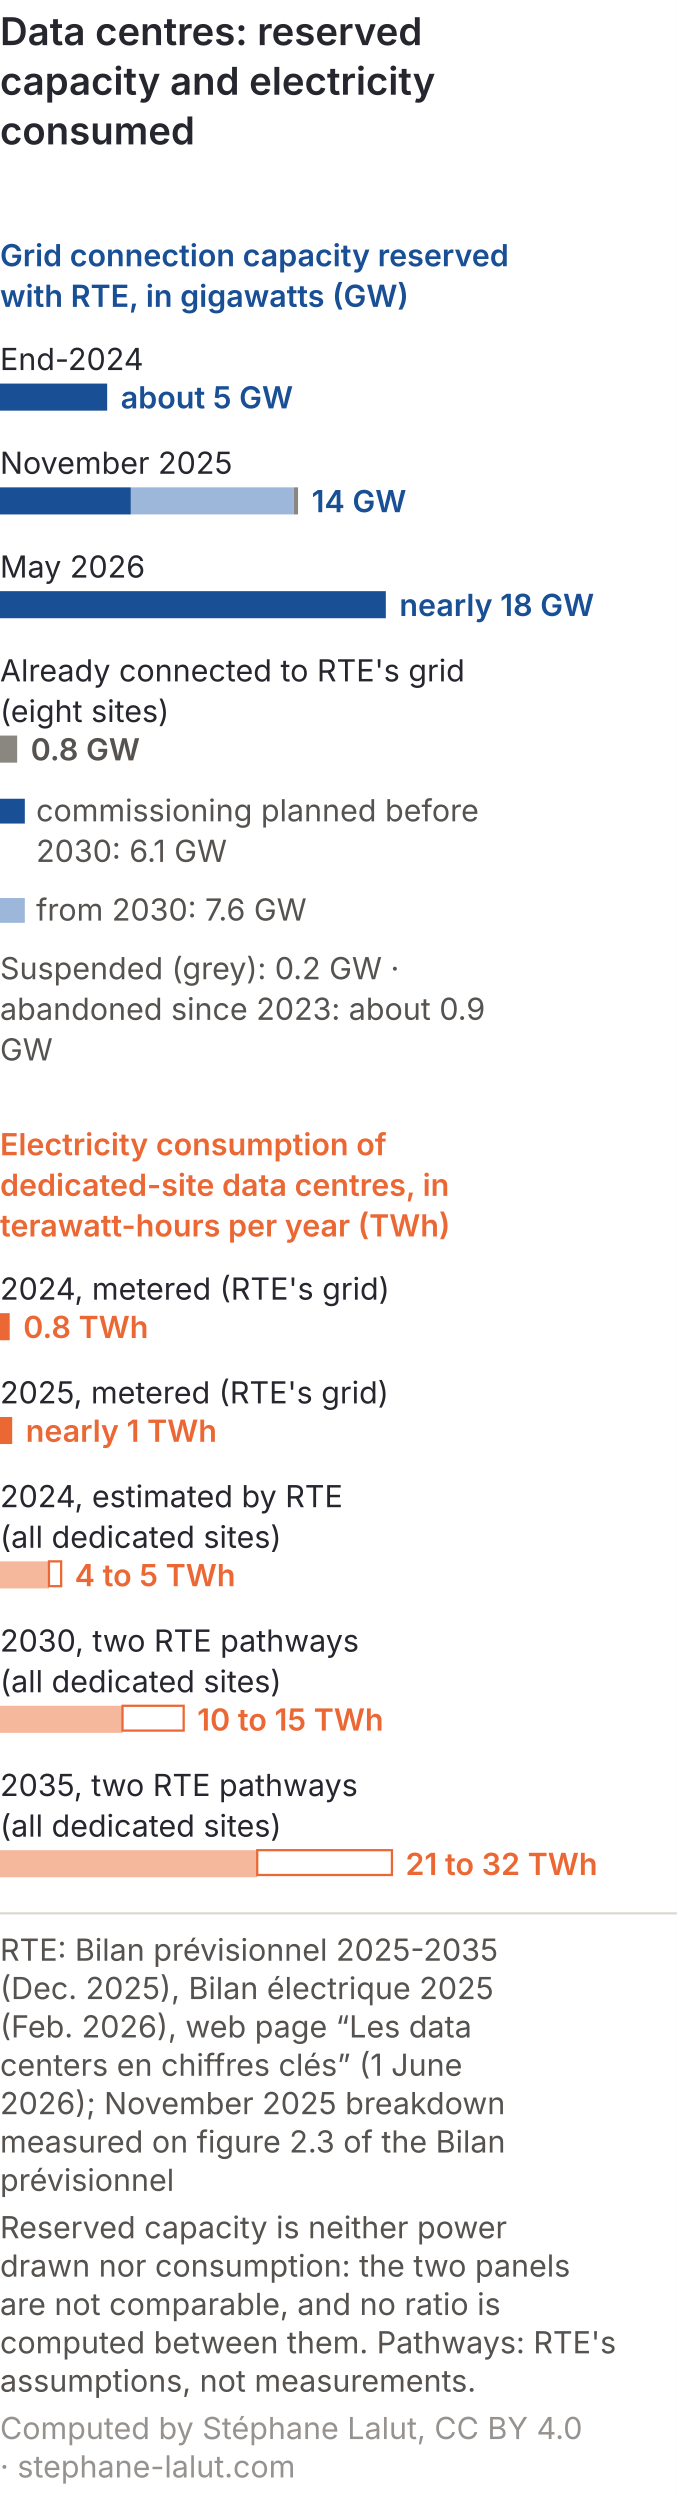
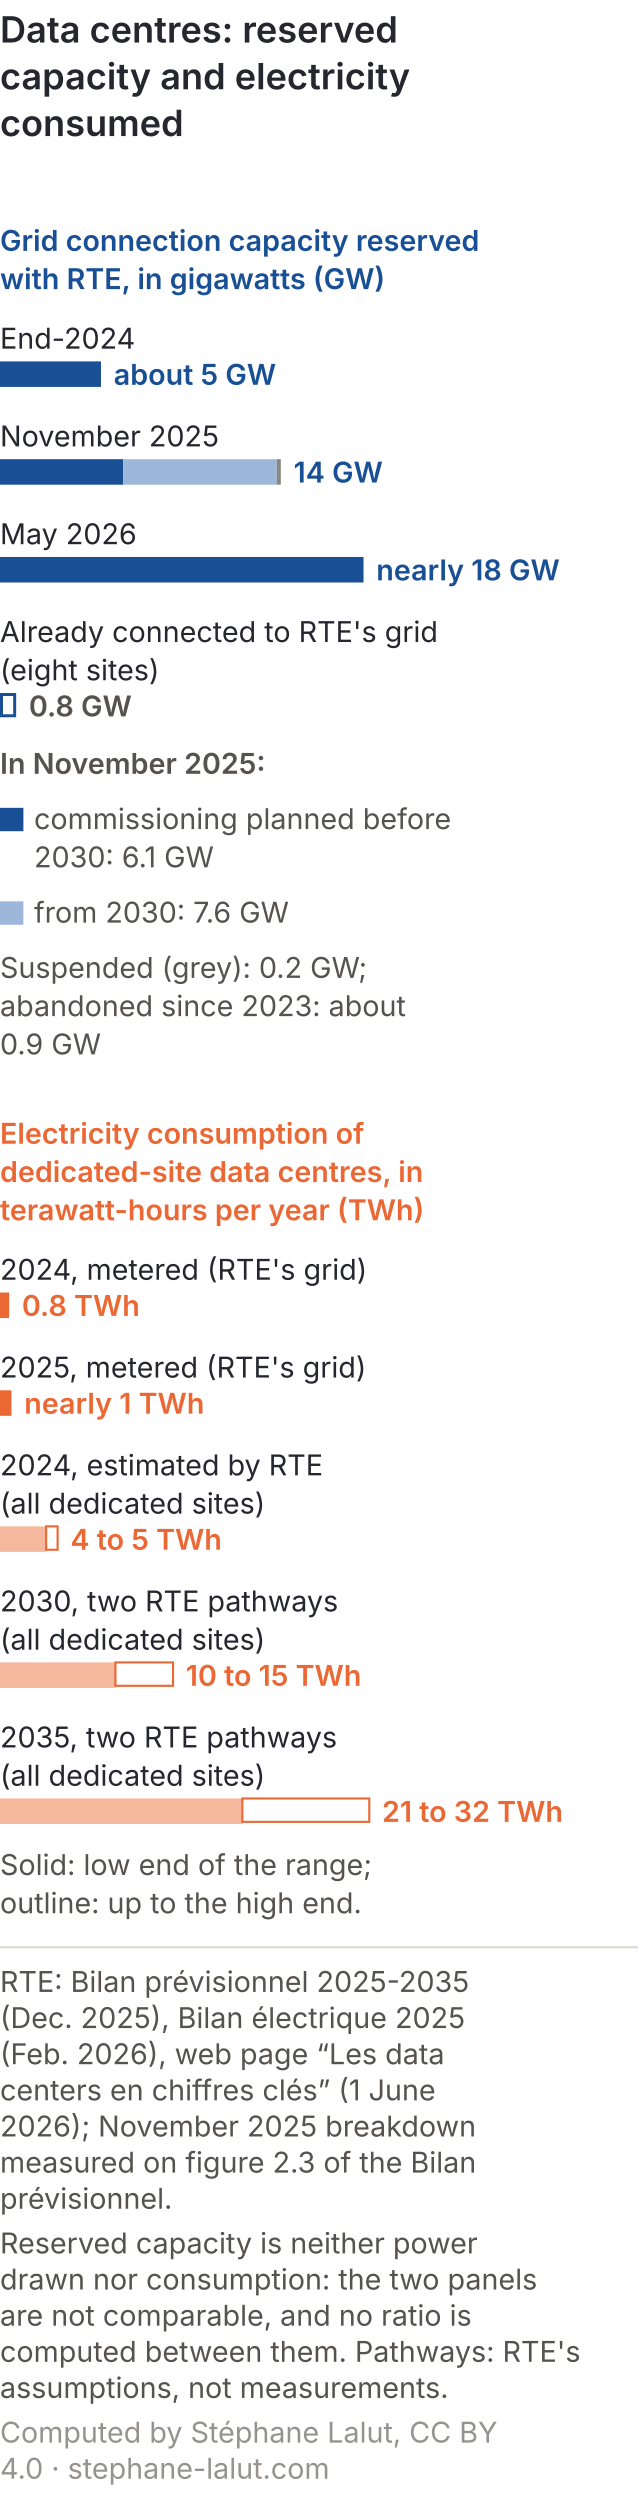
- <svg xmlns="http://www.w3.org/2000/svg" viewBox="0 0 300 1108" role="img" font-variant-numeric="tabular-nums" aria-labelledby="dtcm-t dtcm-d" font-family="Inter, 'Helvetica Neue', Arial, sans-serif">
-   <rect width="300" height="1108" fill="#ffffff" />
+ <svg xmlns="http://www.w3.org/2000/svg" viewBox="0 0 300 1176" role="img" font-variant-numeric="tabular-nums" aria-labelledby="dtcm-t dtcm-d" font-family="Inter, 'Helvetica Neue', Arial, sans-serif">
+   <rect width="300" height="1176" fill="#ffffff" />
  <text x="0" y="20" font-size="17" font-weight="600" fill="#26262f">Data centres: reserved</text>
  <text x="0" y="42" font-size="17" font-weight="600" fill="#26262f">capacity and electricity</text>
  <text x="0" y="64" font-size="17" font-weight="600" fill="#26262f">consumed</text>
  <text x="0" y="118" font-size="13.5" font-weight="600" fill="#184f95">Grid connection capacity reserved</text>
  <text x="0" y="136" font-size="13.5" font-weight="600" fill="#184f95">with RTE, in gigawatts (GW)</text>
  <text x="0" y="164" font-size="13.5" fill="#26262f">End-2024</text>
  <rect x="0.0" y="170.0" width="47.5" height="12" fill="#184f95" />
-   <text x="53.5" y="181" font-size="13.5" font-weight="600" fill="#184f95">about 5 GW</text>
+   <text x="53.5" y="181" font-size="13.5" font-weight="600" fill="#184f95">about 5 GW</text>
  <text x="0" y="210" font-size="13.5" fill="#26262f">November 2025</text>
  <rect x="0.0" y="216.0" width="58.0" height="12" fill="#184f95" />
  <rect x="58.0" y="216.0" width="72.2" height="12" fill="#9db7da" />
  <rect x="130.2" y="216.0" width="1.9" height="12" fill="#8a8781" />
-   <text x="138.1" y="227" font-size="13.5" font-weight="600" fill="#184f95">14 GW</text>
+   <text x="138.1" y="227" font-size="13.5" font-weight="600" fill="#184f95">14 GW</text>
  <text x="0" y="256" font-size="13.5" fill="#26262f">May 2026</text>
  <rect x="0.0" y="262.0" width="171.0" height="12" fill="#184f95" />
-   <text x="177.0" y="273" font-size="13.5" font-weight="600" fill="#184f95">nearly 18 GW</text>
+   <text x="177.0" y="273" font-size="13.5" font-weight="600" fill="#184f95">nearly 18 GW</text>
  <text x="0" y="302" font-size="13.5" fill="#26262f">Already connected to RTE's grid</text>
  <text x="0" y="320" font-size="13.5" fill="#26262f">(eight sites)</text>
-   <rect x="0.0" y="326.0" width="7.6" height="12" fill="#8a8781" />
-   <text x="13.6" y="337" font-size="13.5" font-weight="600" fill="#55524f">0.8 GW</text>
-   <rect x="0" y="354" width="11" height="11" fill="#184f95" />
-   <text x="16" y="364" font-size="13.5" fill="#55524f">commissioning planned before</text>
-   <text x="16" y="382" font-size="13.5" fill="#55524f">2030: 6.1 GW</text>
-   <rect x="0" y="398" width="11" height="11" fill="#9db7da" />
-   <text x="16" y="408" font-size="13.5" fill="#55524f">from 2030: 7.6 GW</text>
-   <text x="0" y="434" font-size="13.5" fill="#55524f">Suspended (grey): 0.2 GW ·</text>
-   <text x="0" y="452" font-size="13.5" fill="#55524f">abandoned since 2023: about 0.9</text>
-   <text x="0" y="470" font-size="13.5" fill="#55524f">GW</text>
-   <text x="0" y="512" font-size="13.5" font-weight="600" fill="#eb6834">Electricity consumption of</text>
-   <text x="0" y="530" font-size="13.5" font-weight="600" fill="#eb6834">dedicated-site data centres, in</text>
-   <text x="0" y="548" font-size="13.5" font-weight="600" fill="#eb6834">terawatt-hours per year (TWh)</text>
-   <text x="0" y="576" font-size="13.5" fill="#26262f">2024, metered (RTE's grid)</text>
-   <rect x="0.0" y="582.0" width="4.3" height="12" fill="#eb6834" />
-   <text x="10.3" y="593" font-size="13.5" font-weight="600" fill="#eb6834">0.8 TWh</text>
-   <text x="0" y="622" font-size="13.5" fill="#26262f">2025, metered (RTE's grid)</text>
-   <rect x="0.0" y="628.0" width="5.4" height="12" fill="#eb6834" />
-   <text x="11.4" y="639" font-size="13.5" font-weight="600" fill="#eb6834">nearly 1 TWh</text>
-   <text x="0" y="668" font-size="13.5" fill="#26262f">2024, estimated by RTE</text>
-   <text x="0" y="686" font-size="13.5" fill="#26262f">(all dedicated sites)</text>
-   <rect x="0.0" y="692.0" width="21.7" height="12" fill="#f5b89c" />
-   <rect x="21.7" y="692" width="5.4" height="11" fill="#ffffff" stroke="#eb6834" stroke-width="1" />
-   <text x="33.1" y="703" font-size="13.5" font-weight="600" fill="#eb6834">4 to 5 TWh</text>
-   <text x="0" y="732" font-size="13.5" fill="#26262f">2030, two RTE pathways</text>
-   <text x="0" y="750" font-size="13.5" fill="#26262f">(all dedicated sites)</text>
-   <rect x="0.0" y="756.0" width="54.3" height="12" fill="#f5b89c" />
-   <rect x="54.3" y="756" width="27.1" height="11" fill="#ffffff" stroke="#eb6834" stroke-width="1" />
-   <text x="87.4" y="767" font-size="13.5" font-weight="600" fill="#eb6834">10 to 15 TWh</text>
-   <text x="0" y="796" font-size="13.5" fill="#26262f">2035, two RTE pathways</text>
-   <text x="0" y="814" font-size="13.5" fill="#26262f">(all dedicated sites)</text>
-   <rect x="0.0" y="820.0" width="114.0" height="12" fill="#f5b89c" />
-   <rect x="114.0" y="820" width="59.7" height="11" fill="#ffffff" stroke="#eb6834" stroke-width="1" />
-   <text x="179.7" y="831" font-size="13.5" font-weight="600" fill="#eb6834">21 to 32 TWh</text>
-   <line x1="0" y1="848.0" x2="300" y2="848.0" stroke="#dcd8d3" />
-   <text class="pied-source" x="0" y="869.0" font-size="13.5" fill="#55524f">RTE: Bilan prévisionnel 2025-2035</text>
-   <text class="pied-source" x="0" y="886.0" font-size="13.5" fill="#55524f">(Dec. 2025), Bilan électrique 2025</text>
-   <text class="pied-source" x="0" y="903.0" font-size="13.5" fill="#55524f">(Feb. 2026), web page “Les data</text>
-   <text class="pied-source" x="0" y="920.0" font-size="13.5" fill="#55524f">centers en chiffres clés” (1 June</text>
-   <text class="pied-source" x="0" y="937.0" font-size="13.5" fill="#55524f">2026); November 2025 breakdown</text>
-   <text class="pied-source" x="0" y="954.0" font-size="13.5" fill="#55524f">measured on figure 2.3 of the Bilan</text>
-   <text class="pied-source" x="0" y="971.0" font-size="13.5" fill="#55524f">prévisionnel</text>
-   <text class="pied-note" x="0" y="992.0" font-size="13.5" fill="#55524f">Reserved capacity is neither power</text>
-   <text class="pied-note" x="0" y="1009.0" font-size="13.5" fill="#55524f">drawn nor consumption: the two panels</text>
-   <text class="pied-note" x="0" y="1026.0" font-size="13.5" fill="#55524f">are not comparable, and no ratio is</text>
-   <text class="pied-note" x="0" y="1043.0" font-size="13.5" fill="#55524f">computed between them. Pathways: RTE's</text>
-   <text class="pied-note" x="0" y="1060.0" font-size="13.5" fill="#55524f">assumptions, not measurements.</text>
-   <text class="pied-licence" x="0" y="1081.0" font-size="13.5" fill="#96928f">Computed by Stéphane Lalut, CC BY 4.0</text>
-   <text class="pied-licence" x="0" y="1098.0" font-size="13.5" fill="#96928f">· stephane-lalut.com</text>
+   <rect x="0.7" y="326.7" width="6.2" height="10" fill="#ffffff" stroke="#184f95" stroke-width="1.4" />
+   <text x="13.6" y="337" font-size="13.5" font-weight="600" fill="#55524f">0.8 GW</text>
+   <text x="0" y="364" font-size="13.5" font-weight="600" fill="#55524f">In November 2025:</text>
+   <rect x="0" y="380" width="11" height="11" fill="#184f95" />
+   <text x="16" y="390" font-size="13.5" fill="#55524f">commissioning planned before</text>
+   <text x="16" y="408" font-size="13.5" fill="#55524f">2030: 6.1 GW</text>
+   <rect x="0" y="424" width="11" height="11" fill="#9db7da" />
+   <text x="16" y="434" font-size="13.5" fill="#55524f">from 2030: 7.6 GW</text>
+   <text x="0" y="460" font-size="13.5" fill="#55524f">Suspended (grey): 0.2 GW;</text>
+   <text x="0" y="478" font-size="13.5" fill="#55524f">abandoned since 2023: about</text>
+   <text x="0" y="496" font-size="13.5" fill="#55524f">0.9 GW</text>
+   <text x="0" y="538" font-size="13.5" font-weight="600" fill="#eb6834">Electricity consumption of</text>
+   <text x="0" y="556" font-size="13.5" font-weight="600" fill="#eb6834">dedicated-site data centres, in</text>
+   <text x="0" y="574" font-size="13.5" font-weight="600" fill="#eb6834">terawatt-hours per year (TWh)</text>
+   <text x="0" y="602" font-size="13.5" fill="#26262f">2024, metered (RTE's grid)</text>
+   <rect x="0.0" y="608.0" width="4.3" height="12" fill="#eb6834" />
+   <text x="10.3" y="619" font-size="13.5" font-weight="600" fill="#eb6834">0.8 TWh</text>
+   <text x="0" y="648" font-size="13.5" fill="#26262f">2025, metered (RTE's grid)</text>
+   <rect x="0.0" y="654.0" width="5.4" height="12" fill="#eb6834" />
+   <text x="11.4" y="665" font-size="13.5" font-weight="600" fill="#eb6834">nearly 1 TWh</text>
+   <text x="0" y="694" font-size="13.5" fill="#26262f">2024, estimated by RTE</text>
+   <text x="0" y="712" font-size="13.5" fill="#26262f">(all dedicated sites)</text>
+   <rect x="0.0" y="718.0" width="21.7" height="12" fill="#f5b89c" />
+   <rect x="21.7" y="718" width="5.4" height="11" fill="#ffffff" stroke="#eb6834" stroke-width="1" />
+   <text x="33.1" y="729" font-size="13.5" font-weight="600" fill="#eb6834">4 to 5 TWh</text>
+   <text x="0" y="758" font-size="13.5" fill="#26262f">2030, two RTE pathways</text>
+   <text x="0" y="776" font-size="13.5" fill="#26262f">(all dedicated sites)</text>
+   <rect x="0.0" y="782.0" width="54.3" height="12" fill="#f5b89c" />
+   <rect x="54.3" y="782" width="27.1" height="11" fill="#ffffff" stroke="#eb6834" stroke-width="1" />
+   <text x="87.4" y="793" font-size="13.5" font-weight="600" fill="#eb6834">10 to 15 TWh</text>
+   <text x="0" y="822" font-size="13.5" fill="#26262f">2035, two RTE pathways</text>
+   <text x="0" y="840" font-size="13.5" fill="#26262f">(all dedicated sites)</text>
+   <rect x="0.0" y="846.0" width="114.0" height="12" fill="#f5b89c" />
+   <rect x="114.0" y="846" width="59.7" height="11" fill="#ffffff" stroke="#eb6834" stroke-width="1" />
+   <text x="179.7" y="857" font-size="13.5" font-weight="600" fill="#eb6834">21 to 32 TWh</text>
+   <text x="0" y="882" font-size="13.5" fill="#55524f">Solid: low end of the range;</text>
+   <text x="0" y="900" font-size="13.5" fill="#55524f">outline: up to the high end.</text>
+   <line x1="0" y1="916.0" x2="300" y2="916.0" stroke="#dcd8d3" />
+   <text class="pied-source" x="0" y="937.0" font-size="13.5" fill="#55524f">RTE: Bilan prévisionnel 2025-2035</text>
+   <text class="pied-source" x="0" y="954.0" font-size="13.5" fill="#55524f">(Dec. 2025), Bilan électrique 2025</text>
+   <text class="pied-source" x="0" y="971.0" font-size="13.5" fill="#55524f">(Feb. 2026), web page “Les data</text>
+   <text class="pied-source" x="0" y="988.0" font-size="13.5" fill="#55524f">centers en chiffres clés” (1 June</text>
+   <text class="pied-source" x="0" y="1005.0" font-size="13.5" fill="#55524f">2026); November 2025 breakdown</text>
+   <text class="pied-source" x="0" y="1022.0" font-size="13.5" fill="#55524f">measured on figure 2.3 of the Bilan</text>
+   <text class="pied-source" x="0" y="1039.0" font-size="13.5" fill="#55524f">prévisionnel.</text>
+   <text class="pied-note" x="0" y="1060.0" font-size="13.5" fill="#55524f">Reserved capacity is neither power</text>
+   <text class="pied-note" x="0" y="1077.0" font-size="13.5" fill="#55524f">drawn nor consumption: the two panels</text>
+   <text class="pied-note" x="0" y="1094.0" font-size="13.5" fill="#55524f">are not comparable, and no ratio is</text>
+   <text class="pied-note" x="0" y="1111.0" font-size="13.5" fill="#55524f">computed between them. Pathways: RTE's</text>
+   <text class="pied-note" x="0" y="1128.0" font-size="13.5" fill="#55524f">assumptions, not measurements.</text>
+   <text class="pied-licence" x="0" y="1149.0" font-size="13.5" fill="#96928f">Computed by Stéphane Lalut, CC BY</text>
+   <text class="pied-licence" x="0" y="1166.0" font-size="13.5" fill="#96928f">4.0 · stephane-lalut.com</text>
</svg>
